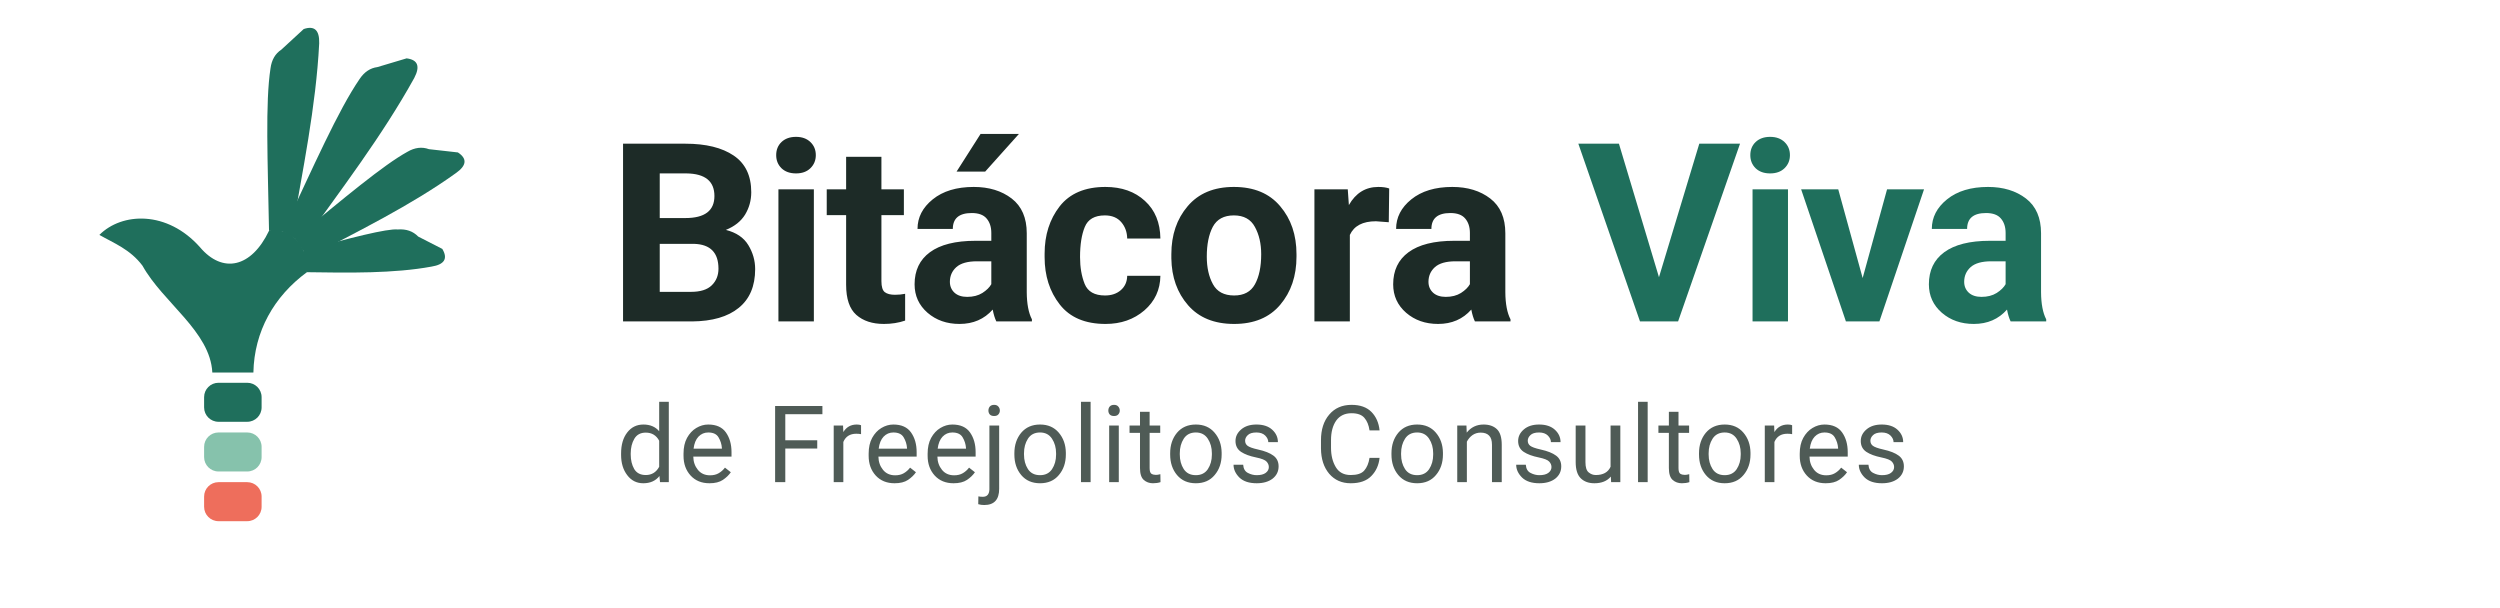
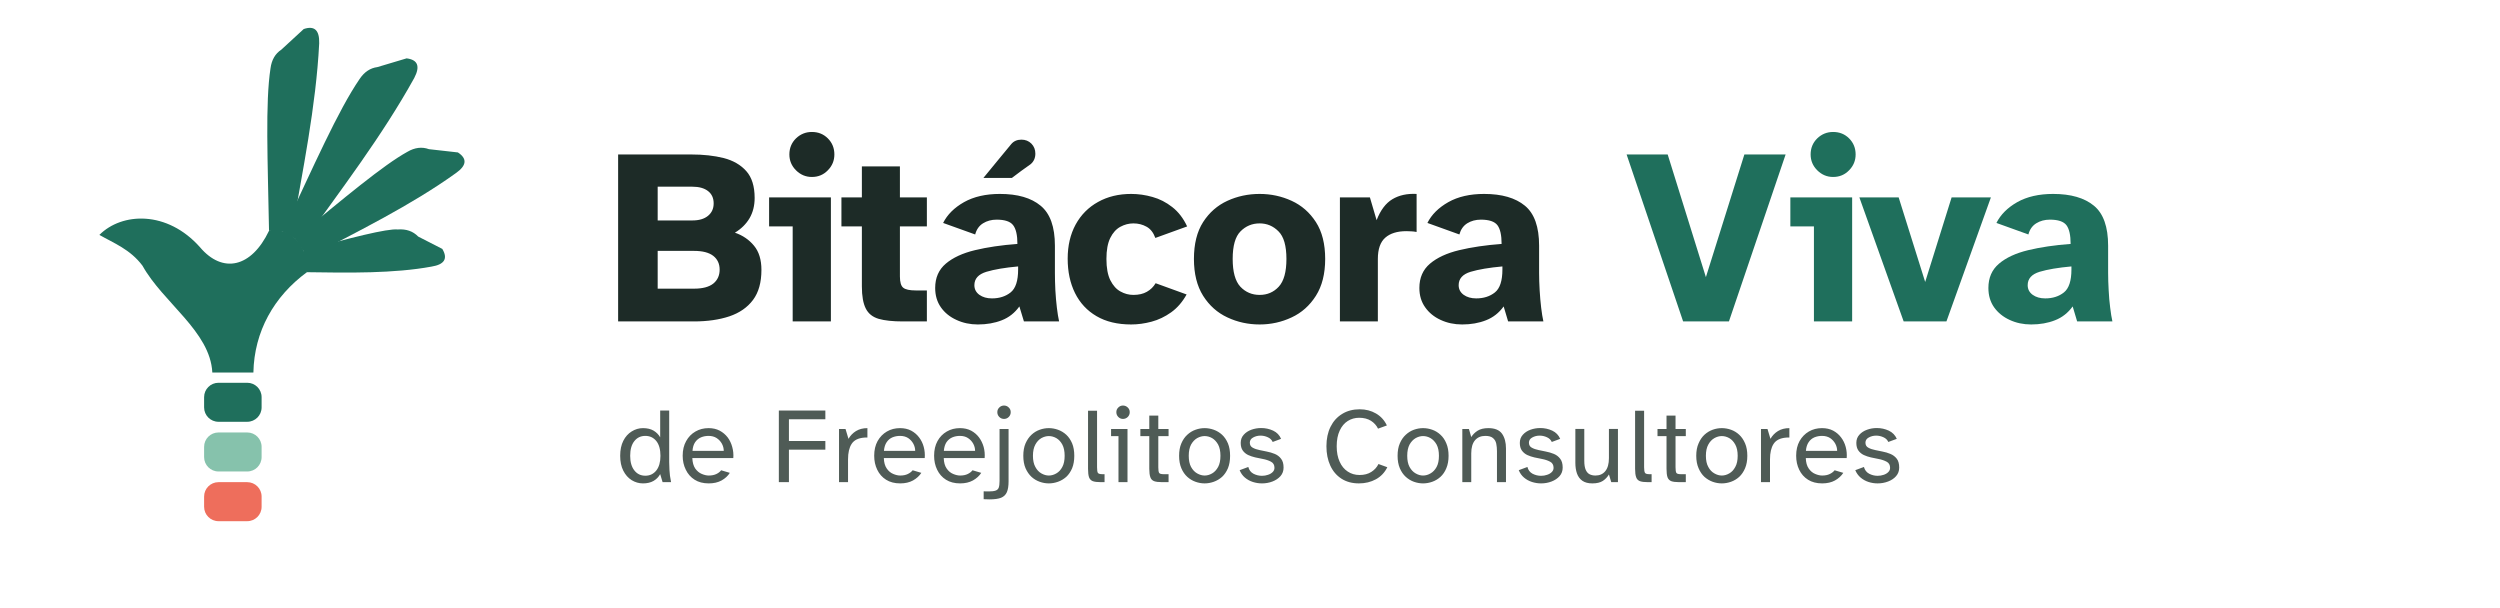
<svg xmlns="http://www.w3.org/2000/svg" viewBox="0 0 280 68" width="280" height="68" role="img" aria-label="Bitácora Viva">
  <g transform="translate(4 4) scale(0.46)">
    <path fill="#1F6F5C" d="M-2.8 0C-4.3 -17.0 -5.9 -31.0 -5.2 -39.5Q-5.0 -42.6 -2.9 -44.2L2.2 -49.6Q6.0 -51.2 6.2 -46.4C6.5 -31.0 4.3 -15.0 2.8 0Z" transform="translate(59.6 47.7) rotate(4)" />
    <path fill="#1F6F5C" d="M-2.8 0C-4.3 -17.7 -5.9 -32.2 -5.2 -41.5Q-5.0 -44.6 -2.9 -46.2L2.2 -51.6Q6.0 -53.2 6.2 -48.4C6.5 -32.2 4.3 -15.6 2.8 0Z" transform="translate(62.6 49.1) rotate(30)" />
    <path fill="#1F6F5C" d="M-2.8 0C-4.3 -15.3 -5.6 -27.9 -5.0 -34.5Q-4.8 -37.6 -2.6 -39.2L2.0 -44.6Q5.8 -46.2 5.9 -41.4C6.3 -27.9 4.3 -13.5 2.8 0Z" transform="translate(64.7 51.7) rotate(56)" />
    <path fill="#1F6F5C" d="M-2.6 0C-4.2 -11.6 -5.2 -21.1 -4.6 -23.5Q-4.4 -26.6 -2.2 -28.2L1.6 -33.6Q5.4 -35.2 5.5 -30.4C5.9 -21.1 4.2 -10.2 2.6 0Z" transform="translate(65.5 55.0) rotate(82)" />
    <path fill="#1F6F5C" d="M43 82 C42.5 72 31 65 26 56 C23 52 19 50.5 15.5 48.5 C21 43 32 42.5 40 51.5 C45.5 58.0 52.5 56.5 56.8 47.5 C61.5 46.5 66.5 50.5 66.0 57.6 C58.0 63.5 53.2 72.0 53 82 Z" />
    <rect fill="#1F6F5C" x="41.0" y="84.5" width="14" height="9.5" rx="3.5" />
    <rect fill="#86C2AC" x="41.0" y="96.6" width="14" height="9.5" rx="3.5" />
    <rect fill="#EE6E5C" x="41.0" y="108.7" width="14" height="9.5" rx="3.5" />
  </g>
-   <text x="68" y="36" font-family="'Atkinson Hyperlegible', -apple-system, BlinkMacSystemFont, 'Segoe UI', Roboto, Arial, sans-serif" font-size="28" font-weight="700" letter-spacing="-0.015em" fill="#1D2B27">Bitácora <tspan fill="#1F6F5C">Viva</tspan>
-   </text>
-   <text x="69" y="54" font-family="'Atkinson Hyperlegible', -apple-system, BlinkMacSystemFont, 'Segoe UI', Roboto, Arial, sans-serif" font-size="12" font-weight="400" letter-spacing="0.02em" fill="#4F5B56">de Freejolitos Consultores</text>
+   <path fill="#1D2B27" d="M77.72 36L69.23 36L69.23 17.30L77.41 17.30Q79.45 17.30 81.05 17.70Q82.64 18.11 83.58 19.16Q84.52 20.21 84.52 22.17Q84.52 23.46 83.95 24.44Q83.37 25.42 82.31 26.06Q83.62 26.51 84.45 27.52Q85.28 28.52 85.28 30.23Q85.28 32.33 84.34 33.59Q83.40 34.85 81.69 35.43Q79.98 36 77.72 36M73.66 20.91L73.66 24.69L77.55 24.69Q78.67 24.69 79.30 24.17Q79.93 23.65 79.93 22.78Q79.93 21.89 79.30 21.40Q78.67 20.91 77.55 20.91L73.66 20.91M73.66 28.10L73.66 32.33L77.74 32.33Q79.17 32.33 79.89 31.76Q80.60 31.18 80.60 30.20Q80.60 29.22 79.89 28.66Q79.17 28.10 77.74 28.10M90.93 19.82Q89.90 19.82 89.15 19.07Q88.41 18.33 88.41 17.30Q88.41 16.23 89.15 15.50Q89.90 14.78 90.93 14.78Q92 14.78 92.72 15.50Q93.45 16.23 93.45 17.30Q93.45 18.33 92.72 19.07Q92 19.82 90.93 19.82M93.06 36L88.78 36L88.78 25.36L86.14 25.36L86.14 22.11L93.06 22.11M103.81 36L101.12 36Q99.42 36 98.41 35.71Q97.40 35.41 96.97 34.56Q96.53 33.70 96.53 32.08L96.53 25.36L94.24 25.36L94.24 22.11L96.53 22.11L96.53 18.64L100.79 18.64L100.79 22.11L103.81 22.11L103.81 25.36L100.79 25.36L100.79 30.96Q100.79 31.94 101.17 32.23Q101.54 32.53 102.58 32.53L103.81 32.53M109.52 36.34Q108.21 36.34 107.12 35.83Q106.02 35.33 105.38 34.42Q104.74 33.51 104.74 32.25Q104.74 30.54 105.93 29.53Q107.12 28.52 109.19 28.02Q111.26 27.52 113.95 27.32Q113.95 25.84 113.47 25.22Q113 24.60 111.62 24.60Q110.76 24.60 110.10 25.01Q109.44 25.42 109.22 26.26L105.63 24.97Q106.33 23.57 107.97 22.64Q109.61 21.72 111.99 21.72Q114.96 21.72 116.55 23.04Q118.15 24.35 118.15 27.52L118.15 30.57Q118.15 31.46 118.20 32.50Q118.26 33.54 118.37 34.46Q118.48 35.38 118.62 36L114.68 36L114.17 34.32Q113.39 35.41 112.20 35.87Q111.01 36.34 109.52 36.34M111.09 33.42Q112.35 33.42 113.19 32.75Q114.03 32.08 114.03 30.18L114.03 29.84Q111.82 30.04 110.48 30.44Q109.13 30.85 109.13 31.94Q109.13 32.61 109.69 33.02Q110.25 33.42 111.09 33.42M113.33 19.93L110.14 19.93Q110.92 18.98 111.69 18.04Q112.46 17.10 113.25 16.15Q113.67 15.64 114.40 15.64Q115.07 15.64 115.52 16.09Q115.96 16.54 115.96 17.21Q115.96 17.94 115.43 18.39Q114.90 18.75 114.38 19.14Q113.86 19.54 113.33 19.93M126.69 36.34Q124.39 36.34 122.81 35.41Q121.23 34.49 120.40 32.82Q119.58 31.16 119.58 28.97Q119.58 26.79 120.47 25.15Q121.37 23.51 122.98 22.62Q124.59 21.72 126.69 21.72Q127.89 21.72 129.08 22.06Q130.27 22.39 131.29 23.19Q132.32 23.99 132.96 25.36L129.40 26.65Q129.07 25.75 128.41 25.39Q127.75 25.02 126.94 25.02Q126.18 25.02 125.48 25.40Q124.78 25.78 124.35 26.65Q123.92 27.52 123.92 29Q123.92 30.51 124.36 31.39Q124.81 32.28 125.50 32.65Q126.18 33.03 126.94 33.03Q127.84 33.03 128.45 32.68Q129.07 32.33 129.43 31.72L132.90 32.98Q132.20 34.24 131.17 34.98Q130.13 35.72 128.97 36.03Q127.81 36.34 126.69 36.34M141.08 36.34Q139.15 36.34 137.47 35.55Q135.79 34.77 134.75 33.13Q133.72 31.49 133.72 29Q133.72 26.48 134.75 24.87Q135.79 23.26 137.47 22.49Q139.15 21.72 141.08 21.72Q142.98 21.72 144.66 22.49Q146.34 23.26 147.38 24.87Q148.42 26.48 148.42 29Q148.42 31.49 147.38 33.13Q146.34 34.77 144.66 35.55Q142.98 36.34 141.08 36.34M141.08 33.03Q142.37 33.03 143.22 32.11Q144.08 31.18 144.08 29Q144.08 26.79 143.19 25.91Q142.31 25.02 141.08 25.02Q139.82 25.02 138.94 25.91Q138.06 26.79 138.06 29Q138.06 31.18 138.92 32.11Q139.79 33.03 141.08 33.03M154.32 36L150.07 36L150.07 22.11L153.43 22.11L154.18 24.66Q154.83 22.98 155.95 22.31Q157.07 21.64 158.66 21.72L158.66 25.98Q158.33 25.92 158.08 25.91Q157.82 25.89 157.52 25.89Q155.98 25.89 155.15 26.62Q154.32 27.35 154.32 29M163.76 36.34Q162.44 36.34 161.35 35.83Q160.26 35.33 159.62 34.42Q158.97 33.51 158.97 32.25Q158.97 30.54 160.16 29.53Q161.35 28.52 163.42 28.02Q165.50 27.52 168.18 27.32Q168.18 25.84 167.71 25.22Q167.23 24.60 165.86 24.60Q164.99 24.60 164.33 25.01Q163.68 25.42 163.45 26.26L159.87 24.97Q160.57 23.57 162.21 22.64Q163.84 21.72 166.22 21.72Q169.19 21.72 170.79 23.04Q172.38 24.35 172.38 27.52L172.38 30.57Q172.38 31.46 172.44 32.50Q172.50 33.54 172.61 34.46Q172.72 35.38 172.86 36L168.91 36L168.41 34.32Q167.62 35.41 166.43 35.87Q165.24 36.34 163.76 36.34M165.33 33.42Q166.59 33.42 167.43 32.75Q168.27 32.08 168.27 30.18L168.27 29.84Q166.06 30.04 164.71 30.44Q163.37 30.85 163.37 31.94Q163.37 32.61 163.93 33.02Q164.49 33.42 165.33 33.42" />
+   <path fill="#1F6F5C" d="M193.64 36L188.51 36L182.18 17.30L186.78 17.30L191.06 31.04L195.37 17.30L199.99 17.30M205.31 19.82Q204.28 19.82 203.53 19.07Q202.79 18.33 202.79 17.30Q202.79 16.23 203.53 15.50Q204.28 14.78 205.31 14.78Q206.38 14.78 207.10 15.50Q207.83 16.23 207.83 17.30Q207.83 18.33 207.10 19.07Q206.38 19.82 205.31 19.82M207.44 36L203.16 36L203.16 25.36L200.52 25.36L200.52 22.11L207.44 22.11M218 36L213.21 36L208.25 22.11L212.65 22.11L215.62 31.58L218.58 22.11L222.98 22.11M227.49 36.34Q226.17 36.34 225.08 35.83Q223.99 35.33 223.34 34.42Q222.70 33.51 222.70 32.25Q222.70 30.54 223.89 29.53Q225.08 28.52 227.15 28.02Q229.22 27.52 231.91 27.32Q231.91 25.84 231.44 25.22Q230.96 24.60 229.59 24.60Q228.72 24.60 228.06 25.01Q227.40 25.42 227.18 26.26L223.60 24.97Q224.30 23.57 225.93 22.64Q227.57 21.72 229.95 21.72Q232.92 21.72 234.52 23.04Q236.11 24.35 236.11 27.52L236.11 30.57Q236.11 31.46 236.17 32.50Q236.22 33.54 236.34 34.46Q236.45 35.38 236.59 36L232.64 36L232.14 34.32Q231.35 35.41 230.16 35.87Q228.97 36.34 227.49 36.34M229.06 33.42Q230.32 33.42 231.16 32.75Q232 32.08 232 30.18L232 29.84Q229.78 30.04 228.44 30.44Q227.10 30.85 227.10 31.94Q227.10 32.61 227.66 33.02Q228.22 33.42 229.06 33.42" />
+   <path fill="#4F5B56" d="M72.01 54.14Q71.34 54.14 70.75 53.78Q70.16 53.41 69.81 52.72Q69.46 52.03 69.46 51.05Q69.46 50.06 69.81 49.37Q70.16 48.68 70.75 48.32Q71.34 47.95 72.01 47.95Q72.72 47.95 73.20 48.23Q73.68 48.52 73.94 48.98L73.94 45.98L74.95 45.98L74.95 51.76Q74.95 52.06 74.98 52.64Q75 53.22 75.16 54L74.21 54L73.94 53.10Q73.68 53.58 73.20 53.86Q72.72 54.14 72.01 54.14M72.28 53.28Q73.04 53.28 73.51 52.69Q73.97 52.10 73.97 51.05Q73.97 49.98 73.51 49.40Q73.04 48.82 72.28 48.82Q71.51 48.82 71.05 49.40Q70.58 49.98 70.58 51.05Q70.58 52.10 71.05 52.69Q71.51 53.28 72.28 53.28M79.38 54.14Q78.44 54.14 77.80 53.73Q77.15 53.32 76.81 52.61Q76.46 51.91 76.46 51.04Q76.46 50.09 76.85 49.40Q77.23 48.71 77.89 48.33Q78.54 47.95 79.36 47.95Q80.06 47.95 80.60 48.23Q81.14 48.52 81.50 48.99Q81.85 49.46 82.01 50.06Q82.18 50.66 82.13 51.30L77.54 51.30Q77.57 52.04 77.87 52.48Q78.18 52.91 78.60 53.08Q79.02 53.26 79.38 53.26Q79.88 53.26 80.23 53.09Q80.57 52.93 80.77 52.67L81.74 52.96Q81.42 53.47 80.82 53.81Q80.22 54.14 79.38 54.14M77.56 50.50L81.06 50.50Q81.06 50.08 80.85 49.69Q80.64 49.31 80.26 49.06Q79.88 48.82 79.36 48.82Q78.91 48.82 78.52 48.98Q78.12 49.15 77.86 49.52Q77.60 49.90 77.56 50.50M88.36 54L87.23 54L87.23 45.98L92.44 45.98L92.44 46.96L88.36 46.96L88.36 49.39L92.44 49.39L92.44 50.36L88.36 50.36M94.98 54L93.97 54L93.97 48.05L94.70 48.05L95.03 49.15Q95.34 48.61 95.87 48.28Q96.41 47.95 97.15 47.95L97.15 49Q97.07 49 96.98 49Q96.89 49 96.80 49.01Q95.78 49.09 95.38 49.72Q94.98 50.34 94.98 51.44M100.82 54.14Q99.89 54.14 99.24 53.73Q98.59 53.32 98.25 52.61Q97.91 51.91 97.91 51.04Q97.91 50.09 98.29 49.40Q98.68 48.71 99.33 48.33Q99.98 47.95 100.80 47.95Q101.51 47.95 102.05 48.23Q102.59 48.52 102.94 48.99Q103.30 49.46 103.46 50.06Q103.62 50.66 103.57 51.30L98.99 51.30Q99.01 52.04 99.32 52.48Q99.62 52.91 100.04 53.08Q100.46 53.26 100.82 53.26Q101.33 53.26 101.67 53.09Q102.01 52.93 102.22 52.67L103.19 52.96Q102.86 53.47 102.26 53.81Q101.66 54.14 100.82 54.14M99 50.50L102.50 50.50Q102.50 50.08 102.29 49.69Q102.08 49.31 101.71 49.06Q101.33 48.82 100.80 48.82Q100.36 48.82 99.96 48.98Q99.56 49.15 99.31 49.52Q99.05 49.90 99 50.50M107.53 54.14Q106.60 54.14 105.95 53.73Q105.30 53.32 104.96 52.61Q104.62 51.91 104.62 51.04Q104.62 50.09 105 49.40Q105.38 48.71 106.04 48.33Q106.69 47.95 107.51 47.95Q108.22 47.95 108.76 48.23Q109.30 48.52 109.65 48.99Q110 49.46 110.17 50.06Q110.33 50.66 110.28 51.30L105.70 51.30Q105.72 52.04 106.03 52.48Q106.33 52.91 106.75 53.08Q107.17 53.26 107.53 53.26Q108.04 53.26 108.38 53.09Q108.72 52.93 108.92 52.67L109.90 52.96Q109.57 53.47 108.97 53.81Q108.37 54.14 107.53 54.14M105.71 50.50L109.21 50.50Q109.21 50.08 109 49.69Q108.79 49.31 108.41 49.06Q108.04 48.82 107.51 48.82Q107.06 48.82 106.67 48.98Q106.27 49.15 106.01 49.52Q105.76 49.90 105.71 50.50M112.45 46.92Q112.14 46.92 111.92 46.70Q111.70 46.48 111.70 46.16Q111.70 45.85 111.92 45.64Q112.14 45.42 112.45 45.42Q112.76 45.42 112.98 45.64Q113.20 45.85 113.20 46.16Q113.20 46.48 112.98 46.70Q112.76 46.92 112.45 46.92M110.83 55.93L110.17 55.91L110.17 55.03L110.74 55.04Q111.24 55.04 111.50 54.95Q111.77 54.86 111.86 54.61Q111.95 54.36 111.95 53.86L111.95 48.05L112.96 48.05L112.96 53.92Q112.96 54.68 112.77 55.12Q112.58 55.56 112.12 55.75Q111.66 55.93 110.83 55.93M117.47 54.14Q116.95 54.14 116.45 53.96Q115.94 53.78 115.53 53.41Q115.12 53.03 114.86 52.44Q114.61 51.85 114.61 51.05Q114.61 50.24 114.86 49.66Q115.12 49.07 115.53 48.69Q115.94 48.31 116.45 48.13Q116.95 47.95 117.47 47.95Q117.98 47.95 118.49 48.13Q119 48.31 119.42 48.69Q119.83 49.07 120.08 49.66Q120.32 50.24 120.32 51.05Q120.32 51.85 120.08 52.44Q119.83 53.03 119.42 53.41Q119 53.78 118.49 53.96Q117.98 54.14 117.47 54.14M117.47 53.26Q117.90 53.26 118.31 53.02Q118.72 52.79 118.98 52.30Q119.24 51.82 119.24 51.05Q119.24 50.28 118.98 49.79Q118.72 49.31 118.31 49.07Q117.90 48.84 117.47 48.84Q117.05 48.84 116.63 49.07Q116.22 49.31 115.96 49.79Q115.69 50.28 115.69 51.05Q115.69 51.82 115.96 52.30Q116.22 52.79 116.63 53.02Q117.05 53.26 117.47 53.26M123.71 54L123.26 54Q122.70 54 122.39 53.89Q122.09 53.77 121.97 53.45Q121.86 53.12 121.86 52.51L121.86 46L122.87 46L122.87 52.34Q122.87 52.80 122.96 52.96Q123.06 53.11 123.48 53.11L123.71 53.11M125.77 46.92Q125.47 46.92 125.25 46.70Q125.03 46.48 125.03 46.16Q125.03 45.85 125.25 45.64Q125.47 45.42 125.77 45.42Q126.08 45.42 126.31 45.64Q126.53 45.85 126.53 46.16Q126.53 46.48 126.31 46.70Q126.08 46.92 125.77 46.92M126.28 54L125.27 54L125.27 48.85L124.44 48.85L124.44 48.05L126.28 48.05M130.88 54L130.13 54Q129.56 54 129.26 53.89Q128.95 53.77 128.84 53.45Q128.72 53.12 128.72 52.51L128.72 48.85L127.72 48.85L127.72 48.05L128.72 48.05L128.72 46.55L129.73 46.55L129.73 48.05L130.88 48.05L130.88 48.85L129.73 48.85L129.73 52.34Q129.73 52.80 129.82 52.96Q129.91 53.11 130.34 53.11L130.88 53.11M134.92 54.14Q134.40 54.14 133.90 53.96Q133.39 53.78 132.98 53.41Q132.56 53.03 132.31 52.44Q132.06 51.85 132.06 51.05Q132.06 50.24 132.31 49.66Q132.56 49.07 132.98 48.69Q133.39 48.31 133.90 48.13Q134.40 47.95 134.92 47.95Q135.43 47.95 135.94 48.13Q136.45 48.31 136.87 48.69Q137.28 49.07 137.53 49.66Q137.77 50.24 137.77 51.05Q137.77 51.85 137.53 52.44Q137.28 53.03 136.87 53.41Q136.45 53.78 135.94 53.96Q135.43 54.14 134.92 54.14M134.92 53.26Q135.35 53.26 135.76 53.02Q136.16 52.79 136.43 52.30Q136.69 51.82 136.69 51.05Q136.69 50.28 136.43 49.79Q136.16 49.31 135.76 49.07Q135.35 48.84 134.92 48.84Q134.50 48.84 134.08 49.07Q133.67 49.31 133.40 49.79Q133.14 50.28 133.14 51.05Q133.14 51.82 133.40 52.30Q133.67 52.79 134.08 53.02Q134.50 53.26 134.92 53.26M141.34 54.14Q140.82 54.14 140.32 53.98Q139.82 53.82 139.43 53.49Q139.04 53.16 138.84 52.66L139.81 52.30Q139.94 52.82 140.39 53.06Q140.84 53.29 141.34 53.29Q141.70 53.29 142.01 53.18Q142.33 53.08 142.54 52.87Q142.74 52.67 142.74 52.40Q142.74 51.91 142.35 51.71Q141.96 51.50 141.42 51.40L140.59 51.23Q140.16 51.13 139.79 50.96Q139.42 50.78 139.19 50.46Q138.96 50.14 138.96 49.60Q138.96 49.06 139.30 48.69Q139.63 48.32 140.15 48.13Q140.68 47.94 141.25 47.94Q141.96 47.94 142.59 48.23Q143.22 48.53 143.48 49.15L142.54 49.50Q142.38 49.14 141.99 48.97Q141.60 48.79 141.18 48.79Q140.72 48.79 140.35 49Q139.98 49.20 139.98 49.58Q139.98 49.97 140.30 50.14Q140.62 50.32 141.08 50.41L141.86 50.57Q142.34 50.66 142.78 50.84Q143.21 51.02 143.48 51.38Q143.76 51.73 143.76 52.37Q143.76 52.93 143.41 53.33Q143.06 53.72 142.51 53.93Q141.96 54.14 141.34 54.14M152.20 54.14Q151.06 54.14 150.24 53.61Q149.42 53.08 148.99 52.14Q148.56 51.20 148.56 49.98Q148.56 48.73 149.02 47.80Q149.48 46.87 150.32 46.36Q151.16 45.84 152.29 45.84Q153.30 45.84 154.11 46.31Q154.92 46.78 155.33 47.65L154.34 48.01Q154.08 47.47 153.55 47.13Q153.01 46.79 152.23 46.79Q151.52 46.79 150.95 47.15Q150.38 47.51 150.05 48.22Q149.71 48.94 149.71 49.98Q149.71 50.99 150.04 51.71Q150.36 52.43 150.94 52.81Q151.52 53.20 152.27 53.20Q153.05 53.20 153.58 52.86Q154.12 52.52 154.39 51.97L155.38 52.33Q154.94 53.22 154.10 53.68Q153.26 54.14 152.20 54.14M159.38 54.14Q158.87 54.14 158.36 53.96Q157.86 53.78 157.45 53.41Q157.03 53.03 156.78 52.44Q156.53 51.85 156.53 51.05Q156.53 50.24 156.78 49.66Q157.03 49.07 157.45 48.69Q157.86 48.31 158.36 48.13Q158.87 47.95 159.38 47.95Q159.90 47.95 160.41 48.13Q160.92 48.31 161.33 48.69Q161.75 49.07 161.99 49.66Q162.24 50.24 162.24 51.05Q162.24 51.85 161.99 52.44Q161.75 53.03 161.33 53.41Q160.92 53.78 160.41 53.96Q159.90 54.14 159.38 54.14M159.38 53.26Q159.82 53.26 160.22 53.02Q160.63 52.79 160.90 52.30Q161.16 51.82 161.16 51.05Q161.16 50.28 160.90 49.79Q160.63 49.31 160.22 49.07Q159.82 48.84 159.38 48.84Q158.96 48.84 158.55 49.07Q158.14 49.31 157.87 49.79Q157.61 50.28 157.61 51.05Q157.61 51.82 157.87 52.30Q158.14 52.79 158.55 53.02Q158.96 53.26 159.38 53.26M164.78 54L163.78 54L163.78 48.05L164.52 48.05L164.78 48.95Q165.04 48.53 165.49 48.24Q165.95 47.95 166.70 47.95Q167.78 47.95 168.23 48.58Q168.67 49.21 168.67 50.23L168.67 54L167.66 54L167.66 50.53Q167.66 50.08 167.58 49.69Q167.50 49.30 167.21 49.06Q166.93 48.82 166.36 48.82Q165.62 48.82 165.20 49.31Q164.78 49.81 164.78 50.77M172.60 54.14Q172.08 54.14 171.58 53.98Q171.08 53.82 170.69 53.49Q170.30 53.16 170.10 52.66L171.07 52.30Q171.20 52.82 171.65 53.06Q172.10 53.29 172.60 53.29Q172.96 53.29 173.27 53.18Q173.59 53.08 173.80 52.87Q174 52.67 174 52.40Q174 51.91 173.61 51.71Q173.22 51.50 172.68 51.40L171.85 51.23Q171.42 51.13 171.05 50.96Q170.68 50.78 170.45 50.46Q170.22 50.14 170.22 49.60Q170.22 49.06 170.56 48.69Q170.89 48.32 171.41 48.13Q171.94 47.94 172.51 47.94Q173.22 47.94 173.85 48.23Q174.48 48.53 174.74 49.15L173.80 49.50Q173.64 49.14 173.25 48.97Q172.86 48.79 172.44 48.79Q171.98 48.79 171.61 49Q171.24 49.20 171.24 49.58Q171.24 49.97 171.56 50.14Q171.88 50.32 172.34 50.41L173.12 50.57Q173.60 50.66 174.04 50.84Q174.47 51.02 174.74 51.38Q175.02 51.73 175.02 52.37Q175.02 52.93 174.67 53.33Q174.32 53.72 173.77 53.93Q173.22 54.14 172.60 54.14M178.34 54.14Q177.65 54.14 177.23 53.85Q176.81 53.56 176.62 53.03Q176.44 52.51 176.44 51.84L176.44 48.04L177.44 48.04L177.44 51.60Q177.44 52.26 177.60 52.62Q177.76 52.98 178.04 53.12Q178.32 53.26 178.69 53.26Q179.40 53.26 179.80 52.76Q180.20 52.26 180.20 51.31L180.20 48.04L181.21 48.04L181.21 54L180.46 54L180.20 53.14Q179.95 53.57 179.52 53.86Q179.09 54.14 178.34 54.14M184.98 54L184.54 54Q183.97 54 183.67 53.89Q183.36 53.77 183.25 53.45Q183.13 53.12 183.13 52.51L183.13 46L184.14 46L184.14 52.34Q184.14 52.80 184.24 52.96Q184.33 53.11 184.75 53.11L184.98 53.11M188.81 54L188.05 54Q187.49 54 187.18 53.89Q186.88 53.77 186.76 53.45Q186.65 53.12 186.65 52.51L186.65 48.85L185.64 48.85L185.64 48.05L186.65 48.05L186.65 46.55L187.66 46.55L187.66 48.05L188.81 48.05L188.81 48.85L187.66 48.85L187.66 52.34Q187.66 52.80 187.75 52.96Q187.84 53.11 188.27 53.11L188.81 53.11M192.84 54.14Q192.32 54.14 191.82 53.96Q191.32 53.78 190.90 53.41Q190.49 53.03 190.24 52.44Q189.98 51.85 189.98 51.05Q189.98 50.24 190.24 49.66Q190.49 49.07 190.90 48.69Q191.32 48.31 191.82 48.13Q192.32 47.95 192.84 47.95Q193.36 47.95 193.87 48.13Q194.38 48.31 194.79 48.69Q195.20 49.07 195.45 49.66Q195.70 50.24 195.70 51.05Q195.70 51.85 195.45 52.44Q195.20 53.03 194.79 53.41Q194.38 53.78 193.87 53.96Q193.36 54.14 192.84 54.14M192.84 53.26Q193.27 53.26 193.68 53.02Q194.09 52.79 194.35 52.30Q194.62 51.82 194.62 51.05Q194.62 50.28 194.35 49.79Q194.09 49.31 193.68 49.07Q193.27 48.84 192.84 48.84Q192.42 48.84 192.01 49.07Q191.59 49.31 191.33 49.79Q191.06 50.28 191.06 51.05Q191.06 51.82 191.33 52.30Q191.59 52.79 192.01 53.02Q192.42 53.26 192.84 53.26M198.24 54L197.23 54L197.23 48.05L197.96 48.05L198.29 49.15Q198.60 48.61 199.13 48.28Q199.67 47.95 200.41 47.95L200.41 49Q200.33 49 200.24 49Q200.15 49 200.06 49.01Q199.04 49.09 198.64 49.72Q198.24 50.34 198.24 51.44M204.08 54.14Q203.15 54.14 202.50 53.73Q201.85 53.32 201.51 52.61Q201.17 51.91 201.17 51.04Q201.17 50.09 201.55 49.40Q201.94 48.71 202.59 48.33Q203.24 47.95 204.06 47.95Q204.77 47.95 205.31 48.23Q205.85 48.52 206.20 48.99Q206.56 49.46 206.72 50.06Q206.88 50.66 206.83 51.30L202.25 51.30Q202.27 52.04 202.58 52.48Q202.88 52.91 203.30 53.08Q203.72 53.26 204.08 53.26Q204.59 53.26 204.93 53.09Q205.27 52.93 205.48 52.67L206.45 52.96Q206.12 53.47 205.52 53.81Q204.92 54.14 204.08 54.14M202.26 50.50L205.76 50.50Q205.76 50.08 205.55 49.69Q205.34 49.31 204.97 49.06Q204.59 48.82 204.06 48.82Q203.62 48.82 203.22 48.98Q202.82 49.15 202.57 49.52Q202.31 49.90 202.26 50.50M210.29 54.14Q209.77 54.14 209.27 53.98Q208.78 53.82 208.39 53.49Q208 53.16 207.79 52.66L208.76 52.30Q208.90 52.82 209.35 53.06Q209.80 53.29 210.29 53.29Q210.65 53.29 210.97 53.18Q211.28 53.08 211.49 52.87Q211.69 52.67 211.69 52.40Q211.69 51.91 211.30 51.71Q210.91 51.50 210.37 51.40L209.54 51.23Q209.11 51.13 208.74 50.96Q208.37 50.78 208.14 50.46Q207.91 50.14 207.91 49.60Q207.91 49.06 208.25 48.69Q208.58 48.32 209.11 48.13Q209.63 47.94 210.20 47.94Q210.91 47.94 211.54 48.23Q212.17 48.53 212.44 49.15L211.49 49.50Q211.33 49.14 210.94 48.97Q210.55 48.79 210.13 48.79Q209.68 48.79 209.30 49Q208.93 49.20 208.93 49.58Q208.93 49.97 209.25 50.14Q209.57 50.32 210.04 50.41L210.82 50.57Q211.30 50.66 211.73 50.84Q212.16 51.02 212.44 51.38Q212.71 51.73 212.71 52.37Q212.71 52.93 212.36 53.33Q212.02 53.72 211.46 53.93Q210.91 54.14 210.29 54.14" />
</svg>
